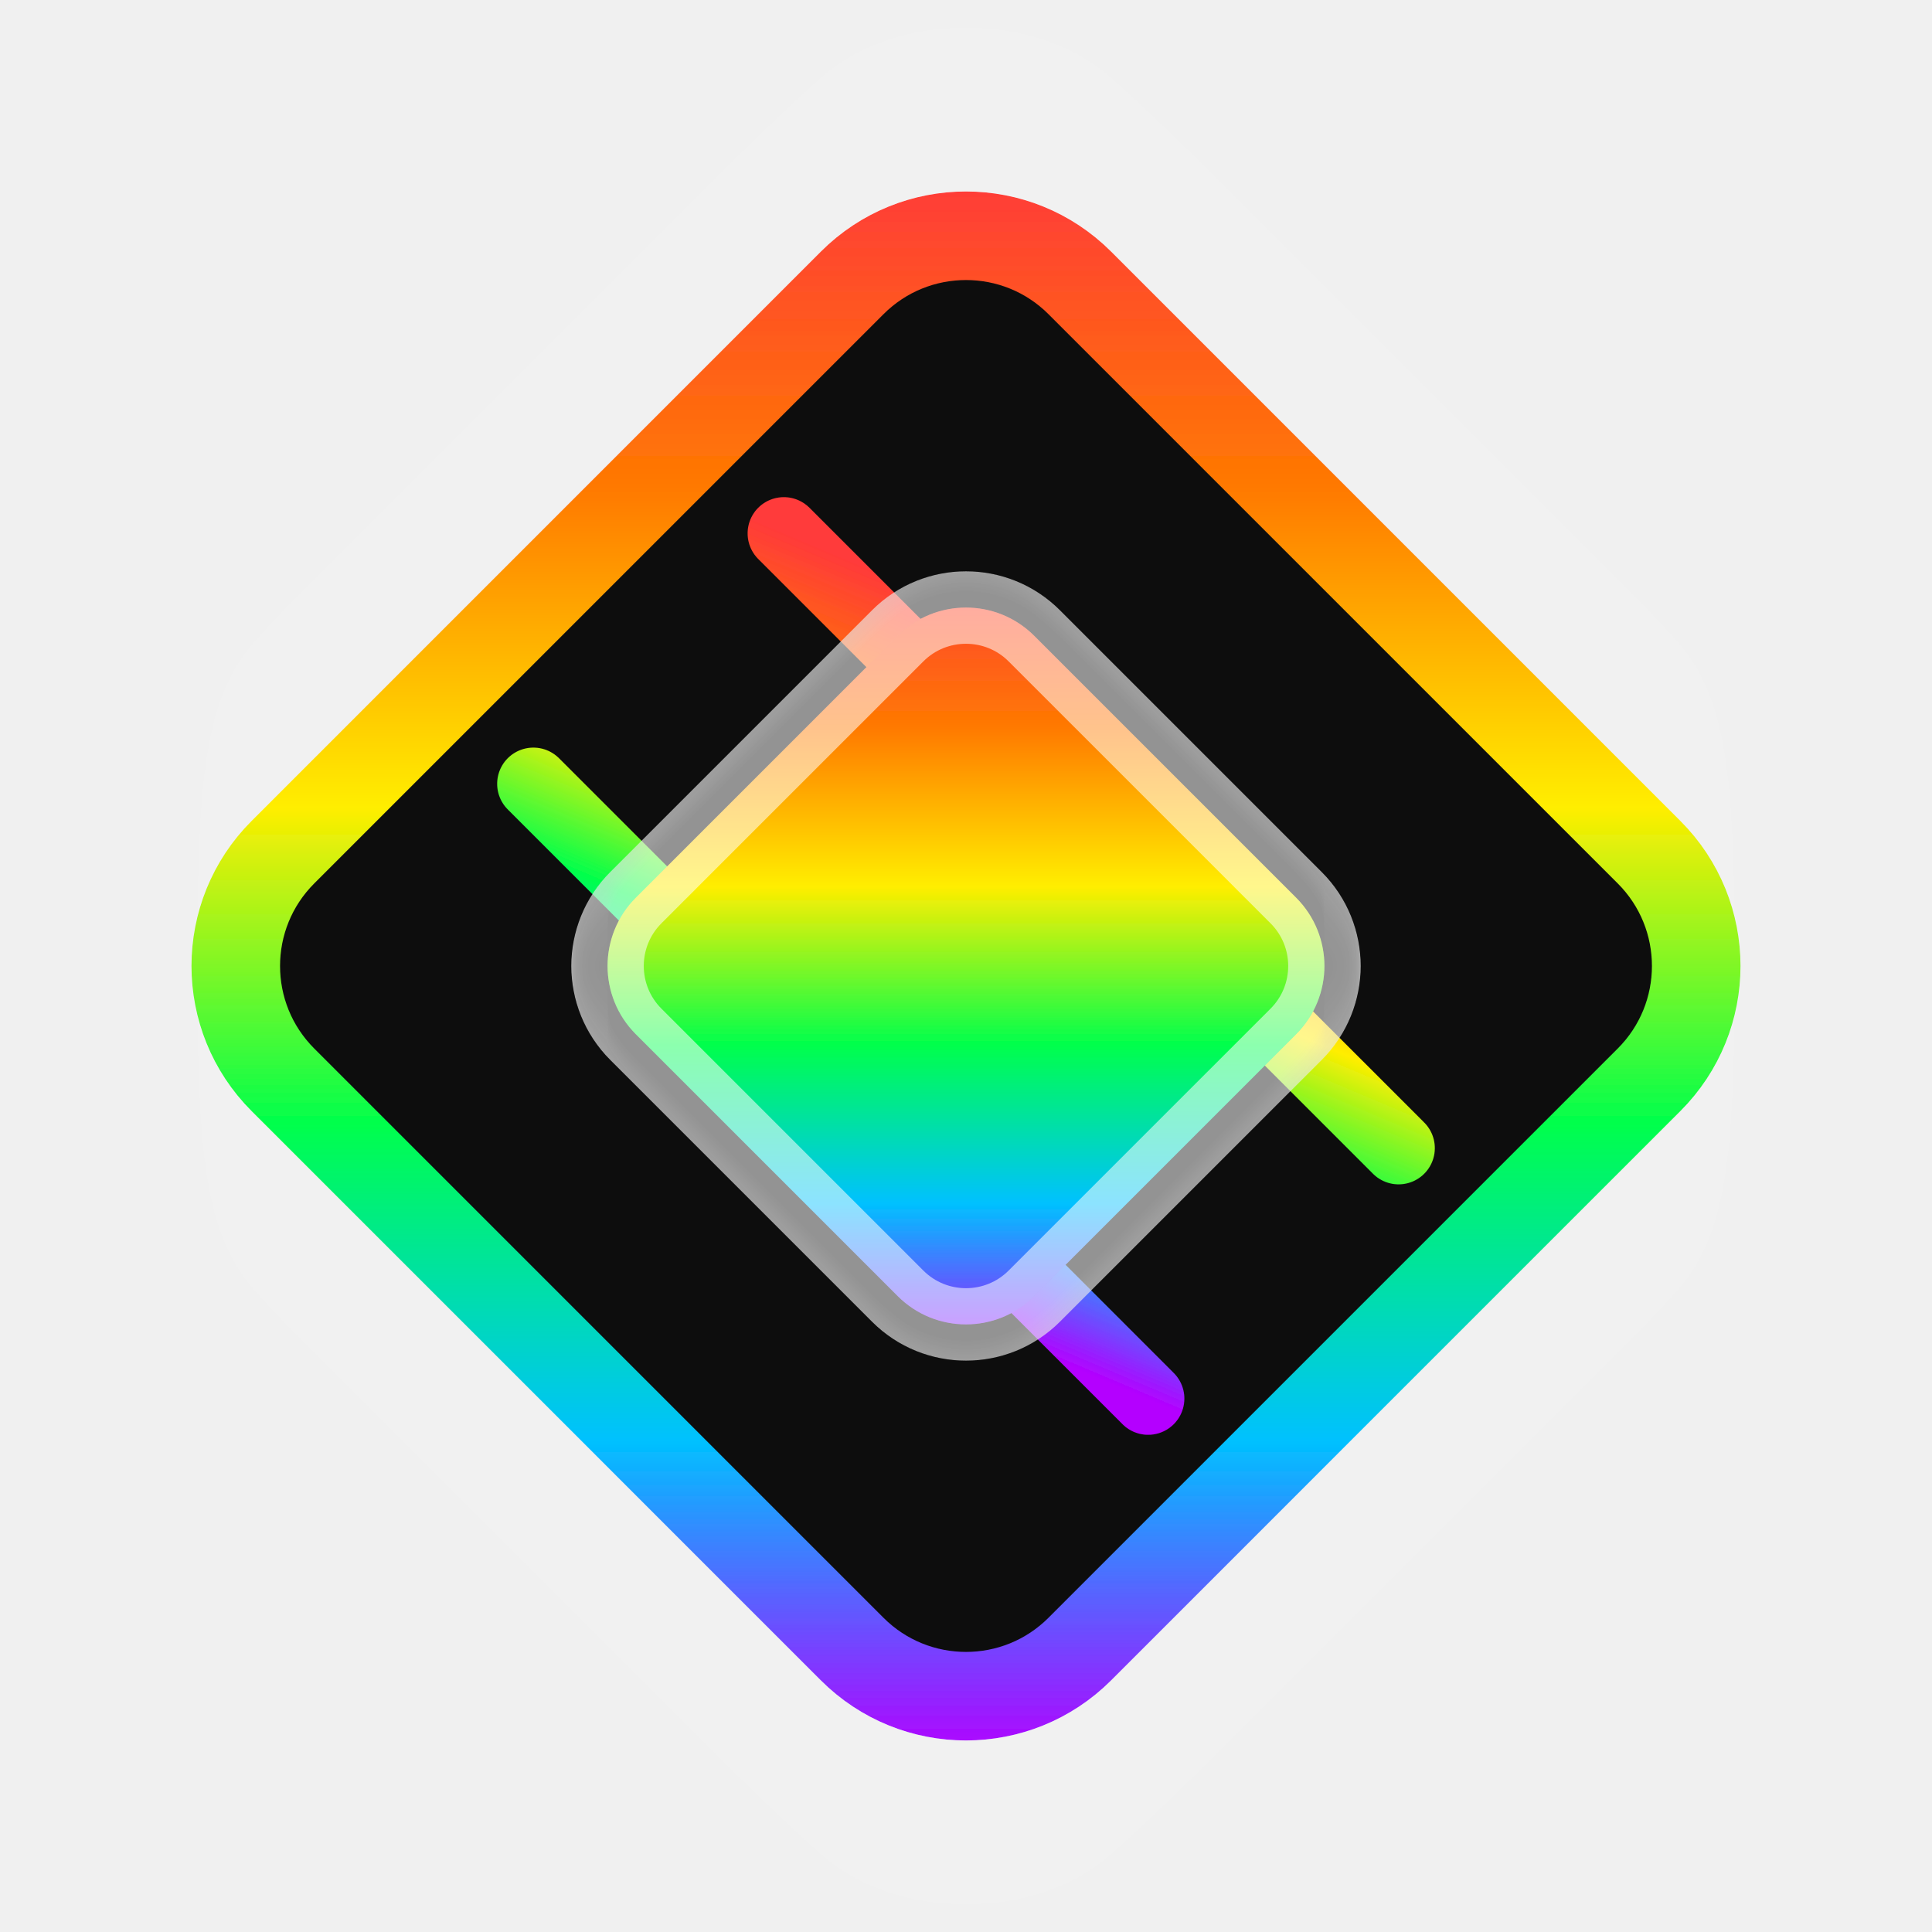
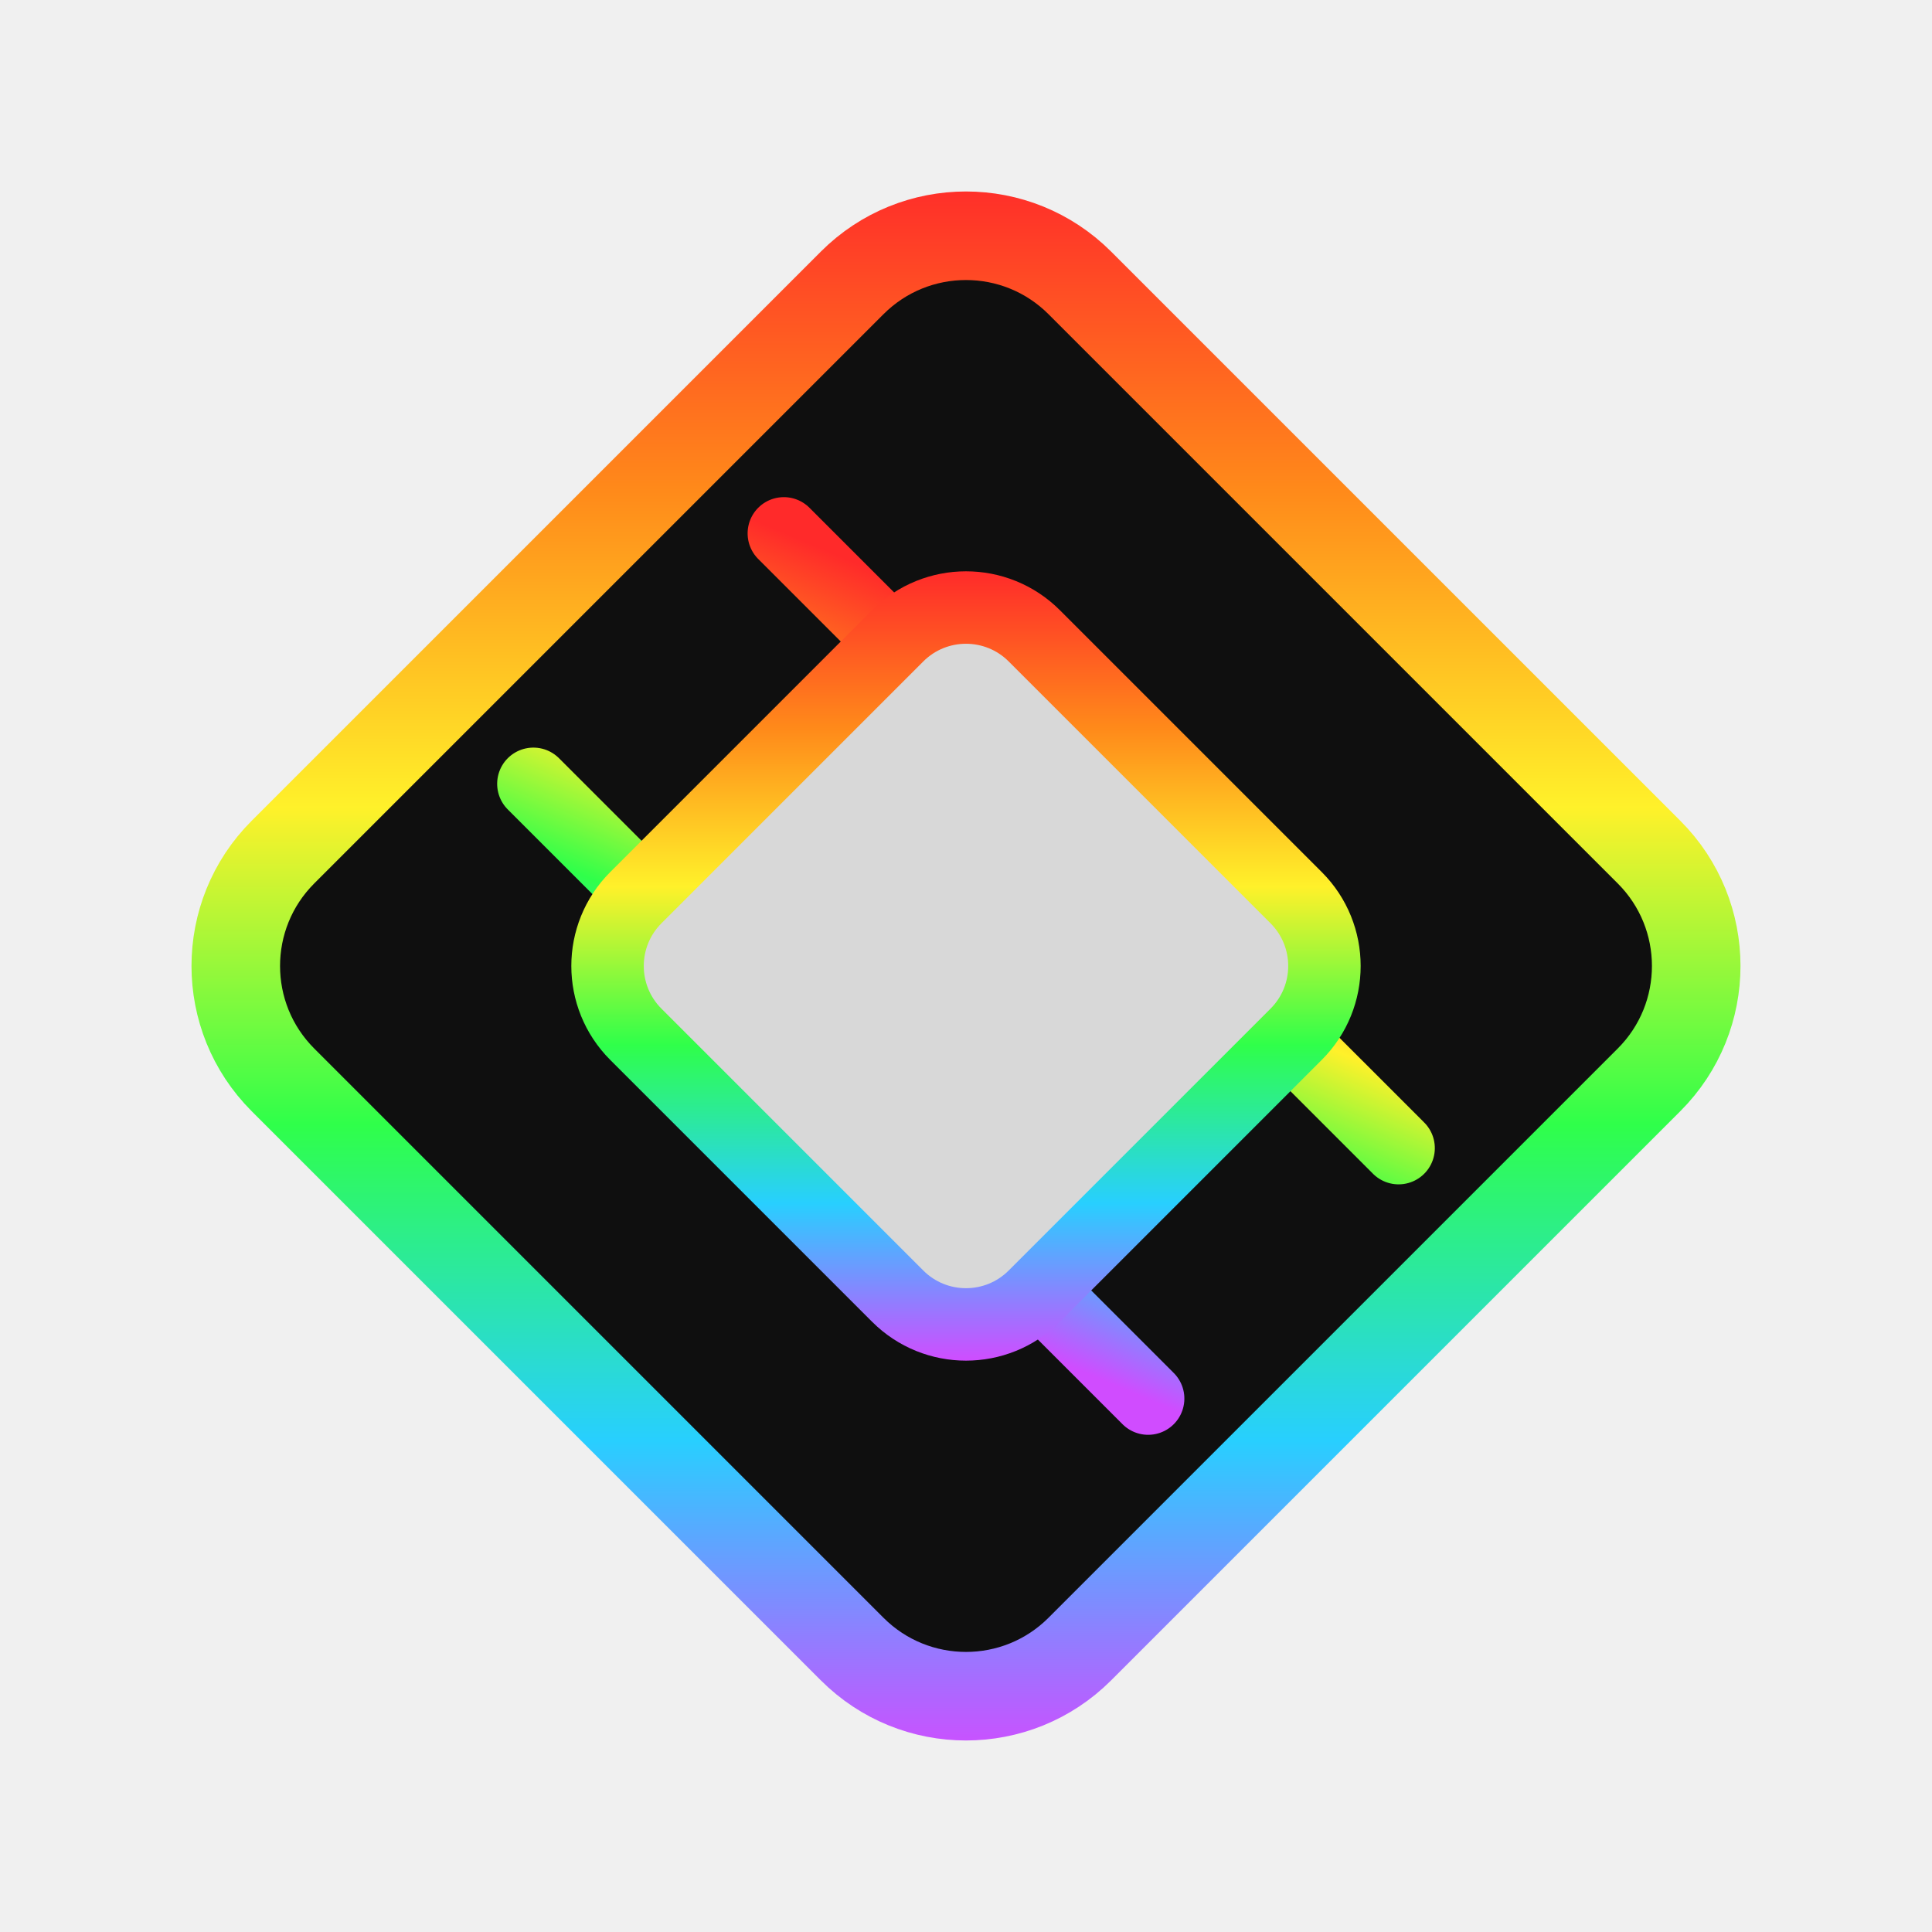
<svg xmlns="http://www.w3.org/2000/svg" viewBox="0 0 24 24" shape-rendering="geometricPrecision" stroke-linecap="round" stroke-linejoin="round">
  <defs>
-     <filter id="a" x="-50%" y="-50%" width="200%" height="200%" color-interpolation-filters="linearRGB">
-       <feDropShadow dx="0" dy="0" stdDeviation="2.2" flood-color="#fff" flood-opacity=".45" />
-       <feDropShadow dx="0" dy="0" stdDeviation="4" flood-color="#fff" flood-opacity=".18" />
-     </filter>
-     <filter id="c" x="-50%" y="-50%" width="200%" height="200%" color-interpolation-filters="linearRGB">
-       <feGaussianBlur in="SourceAlpha" stdDeviation=".35" result="blur" />
-       <feComposite in="blur" in2="SourceAlpha" operator="arithmetic" k2="-1" k3="1" result="edge" />
-       <feColorMatrix in="edge" values="0 0 0 0 0 0 0 0 0 0 0 0 0 0 0 0 0 0 0.22 0" />
-       <feComposite in="SourceGraphic" in2="edge" />
-     </filter>
-     <linearGradient id="b" x1="0%" y1="0%" x2="100%" y2="100%">
-       <stop offset="0%" stop-color="#ff3a3a" />
-       <stop offset="20%" stop-color="#ff7a00" />
-       <stop offset="40%" stop-color="#fe0" />
-       <stop offset="60%" stop-color="#00ff4c" />
-       <stop offset="80%" stop-color="#00c1ff" />
-       <stop offset="100%" stop-color="#b400ff" />
+     <linearGradient id="neonRainbowV2" x1="0%" y1="0%" x2="100%" y2="100%">
+       <stop offset="0%" stop-color="#FF2A2A" />
+       <stop offset="20%" stop-color="#FF8A1A" />
+       <stop offset="40%" stop-color="#FFF12A" />
+       <stop offset="60%" stop-color="#2FFF4A" />
+       <stop offset="80%" stop-color="#28CFFF" />
+       <stop offset="100%" stop-color="#D04CFF" />
    </linearGradient>
  </defs>
-   <g transform="rotate(45 -8.485 20.485)" filter="url(#a)">
-     <rect x="-7" y="-7" width="14" height="14" rx="2" fill="#0f0f0f" stroke="url(#b)" stroke-width="1.1" />
-     <path stroke="url(#b)" stroke-width=".9" d="M-5.4-2.2H5.4M-5.4 2.2H5.4" />
-     <rect x="-3.5" y="-3.5" width="7" height="7" rx="1.2" fill="url(#b)" stroke="#fff" stroke-opacity=".55" stroke-width=".9" filter="url(#c)" />
+   <g transform="rotate(45 -8.485 20.485)" stroke="url(#neonRainbowV2)">
+     <rect x="-7" y="-7" width="14" height="14" rx="2" fill="#0f0f0f" stroke-width="1.1" />
+     <path stroke-width=".9" d="M-5.4-2.2H5.4 M-5.4 2.2H5.4" />
+     <rect x="-3.5" y="-3.5" width="7" height="7" rx="1.2" fill="#d8d8d8" stroke-width=".9" />
  </g>
</svg>
